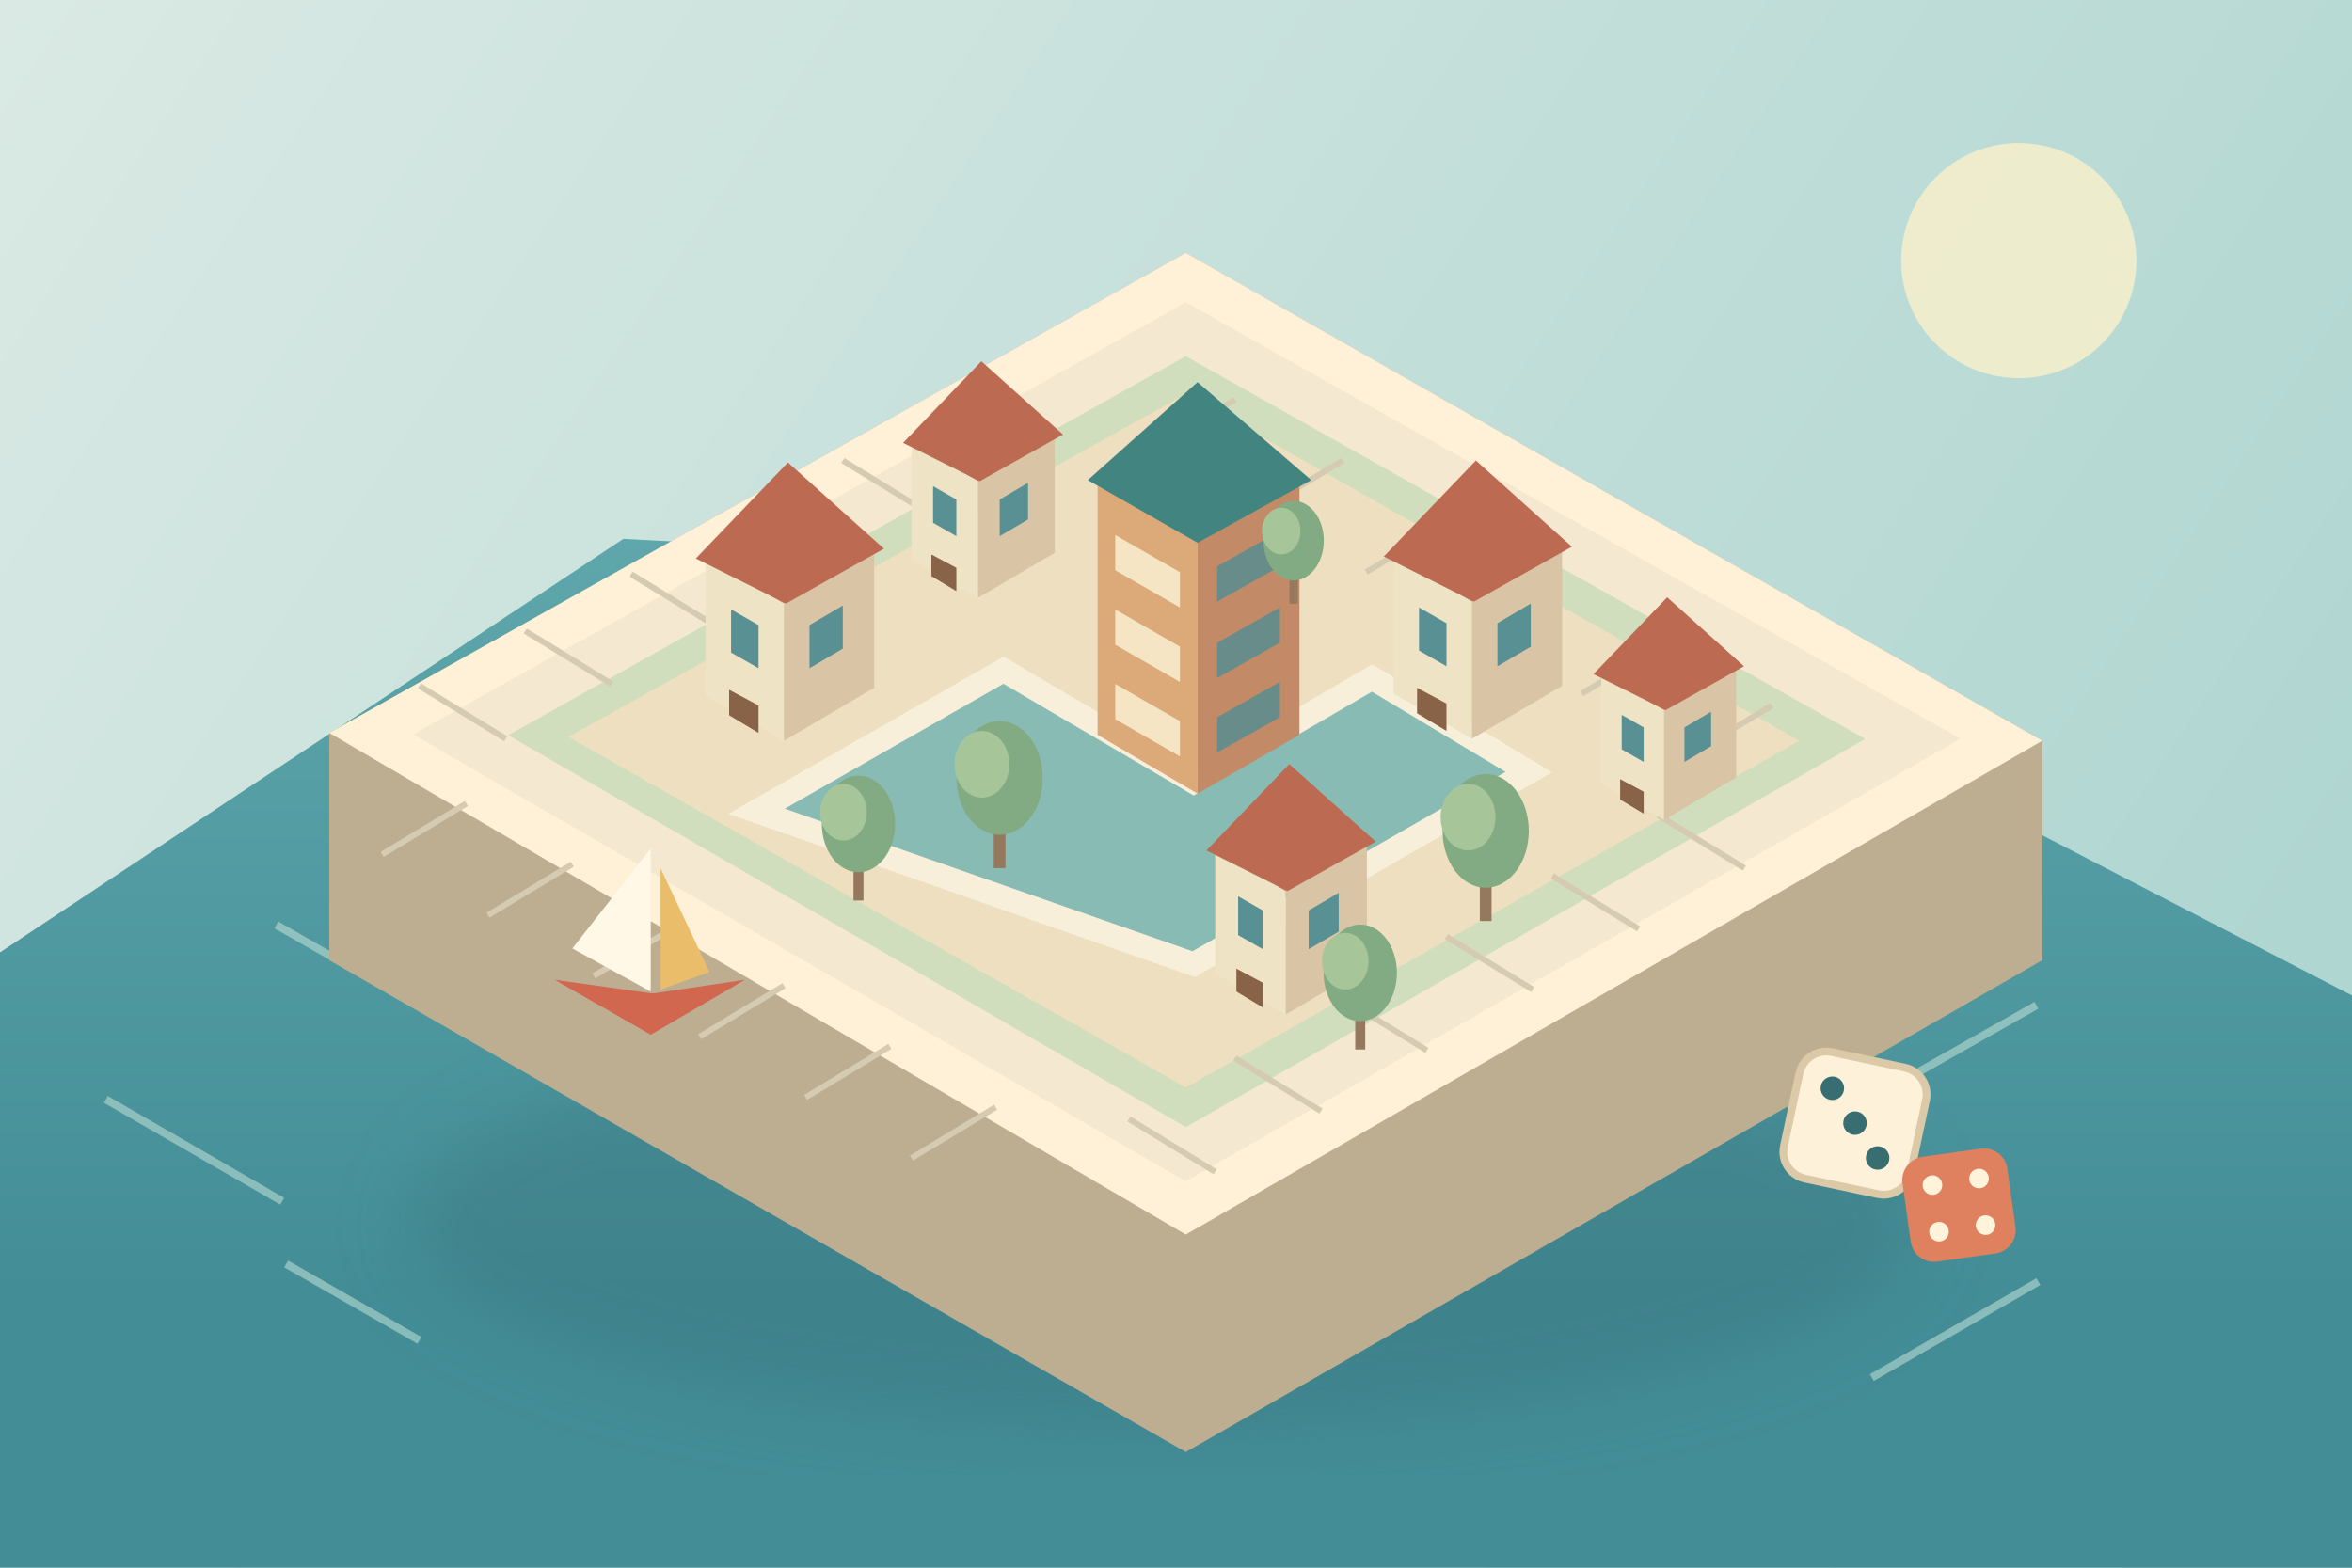
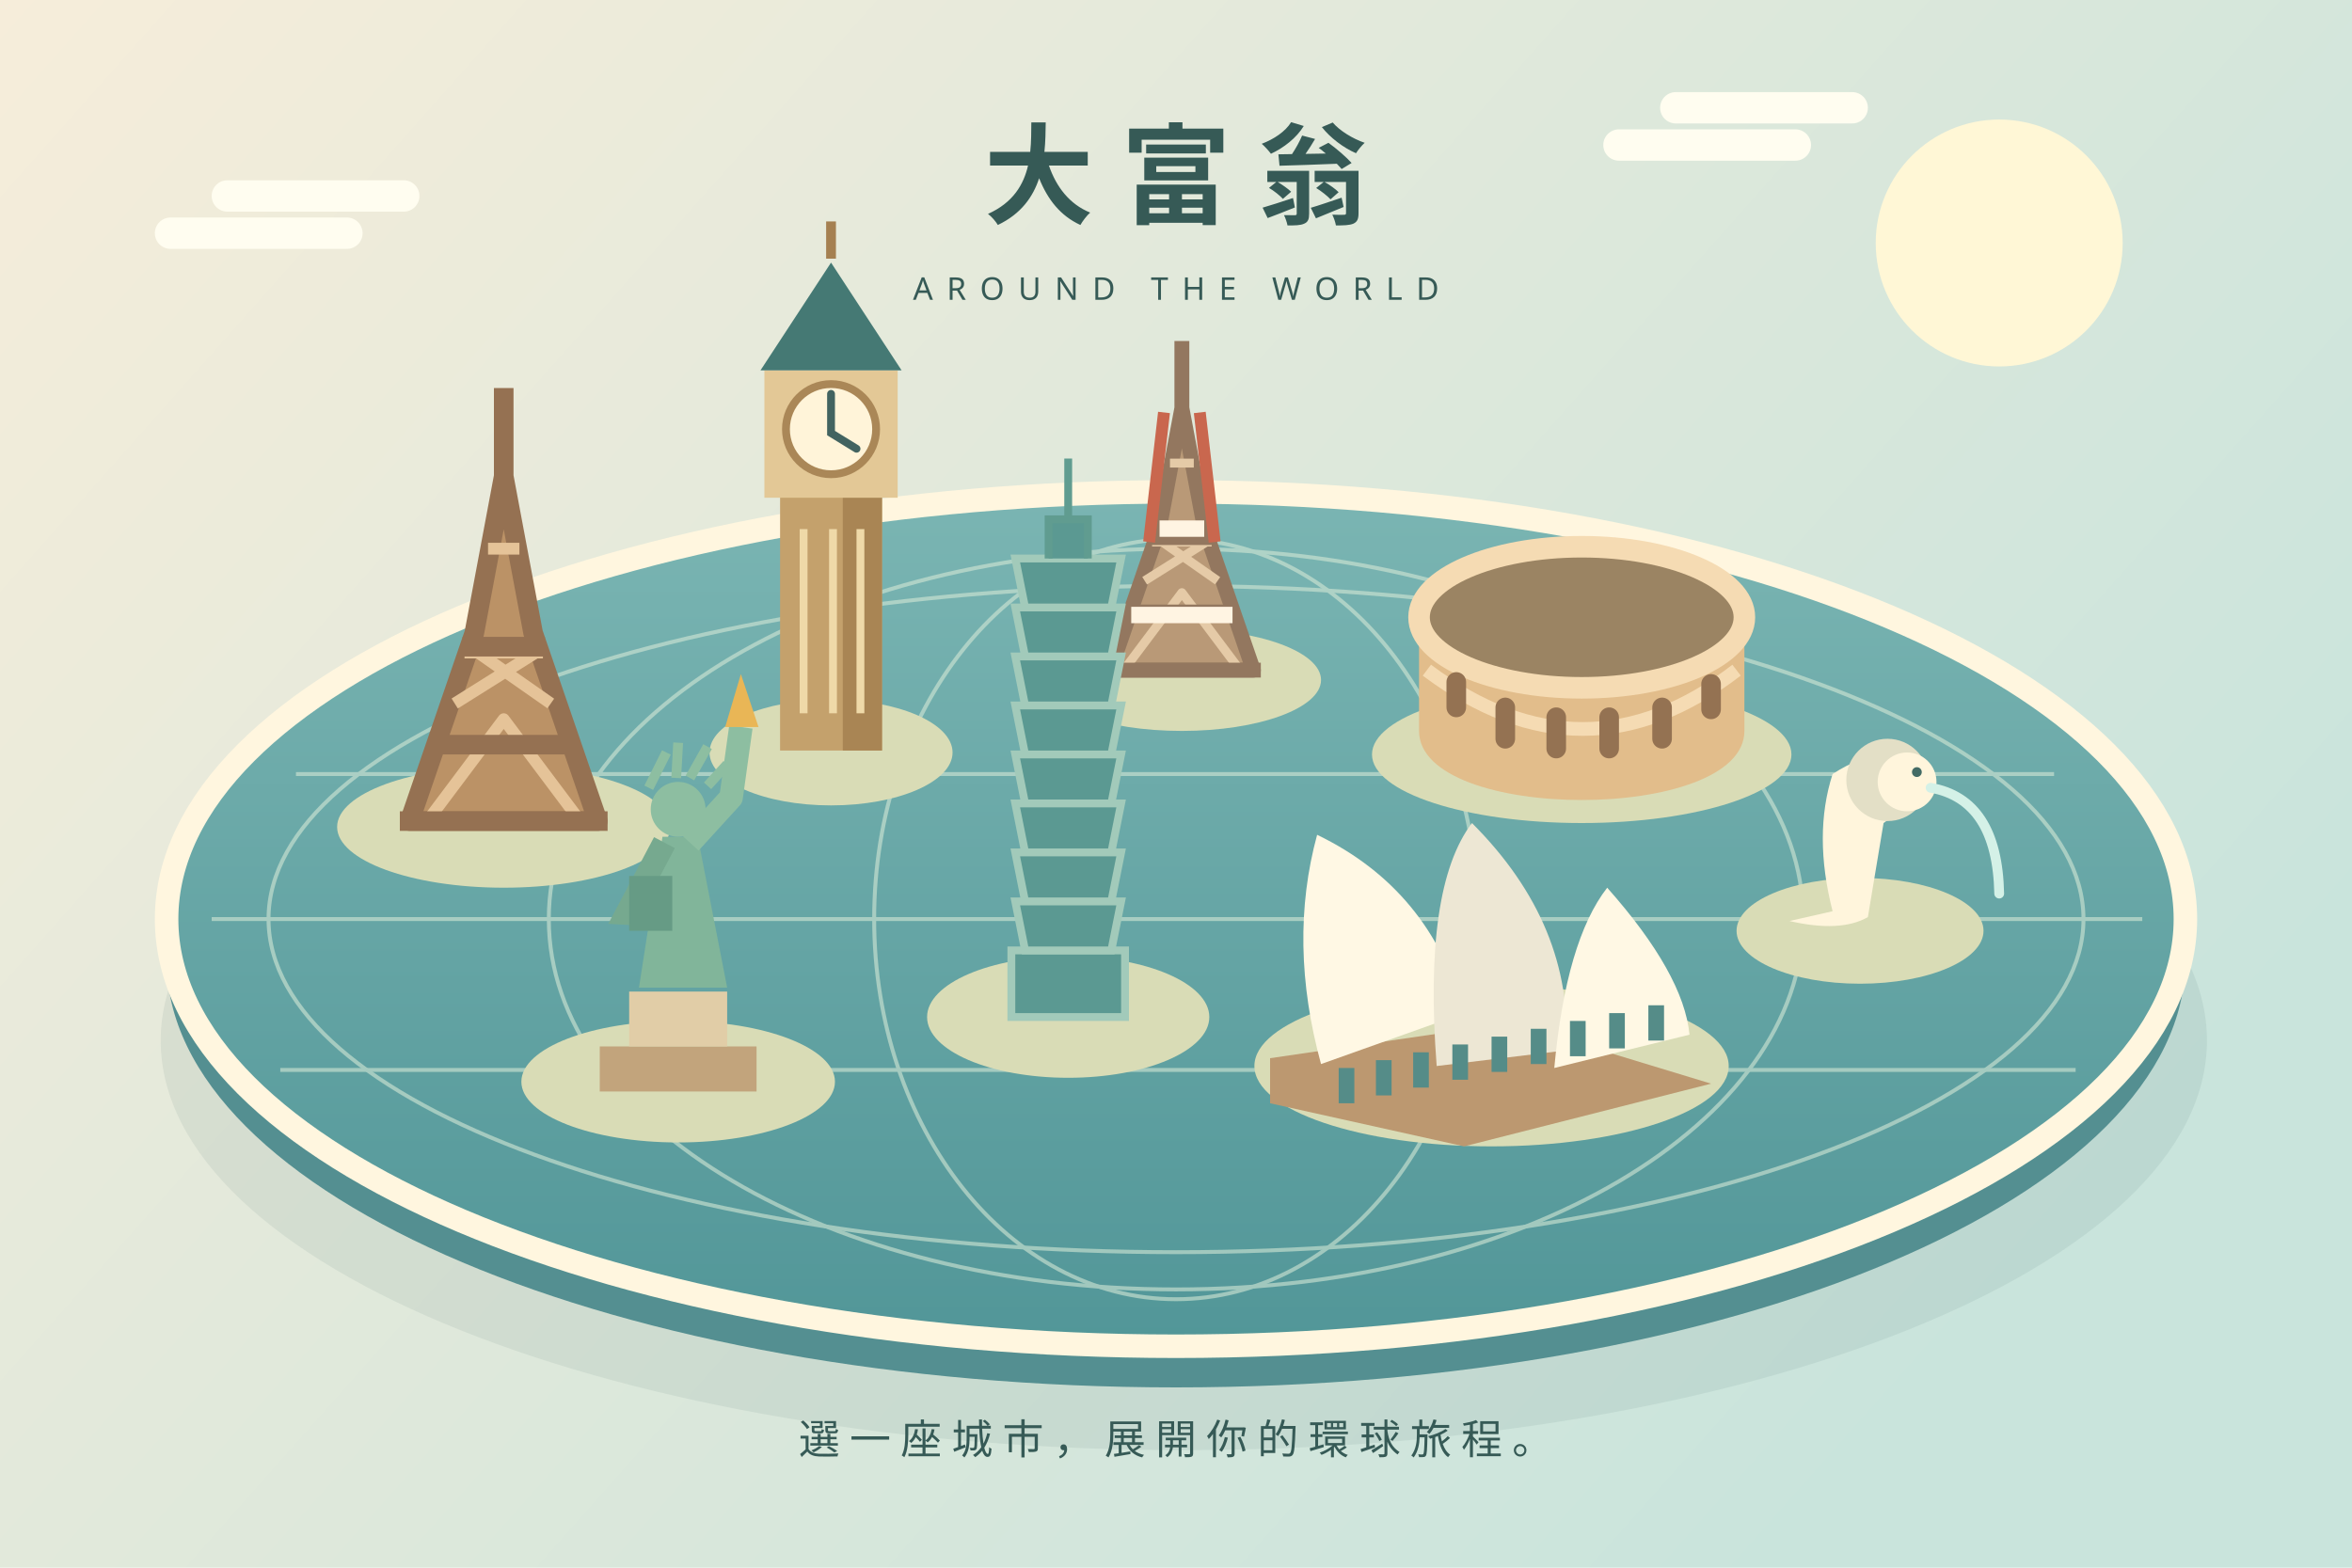
- <svg xmlns="http://www.w3.org/2000/svg" viewBox="0 0 1200 800" fill="none">
+ <svg xmlns="http://www.w3.org/2000/svg" viewBox="0 0 1200 800" fill="none" role="img" aria-labelledby="title desc">
  <defs>
-     <linearGradient id="sky" x2="1200" y2="800" gradientUnits="userSpaceOnUse">
-       <stop stop-color="#dae9e4" />
-       <stop offset="1" stop-color="#a9d3ce" />
+     <linearGradient id="sky" x2="900" y2="800" gradientUnits="userSpaceOnUse">
+       <stop stop-color="#f6edda" />
+       <stop offset="1" stop-color="#c9e4dc" />
    </linearGradient>
-     <linearGradient id="sea" x2="0" y2="660" gradientUnits="userSpaceOnUse">
-       <stop stop-color="#72b9b9" />
-       <stop offset="1" stop-color="#438d97" />
+     <linearGradient id="ocean" x2="0" y2="800" gradientUnits="userSpaceOnUse">
+       <stop stop-color="#92c7c2" />
+       <stop offset="1" stop-color="#478e91" />
    </linearGradient>
-     <filter id="shadow">
-       <feGaussianBlur stdDeviation="18" />
-     </filter>
-     <g id="house">
-       <path d="M0 0 46-27 86-4 40 23Z" fill="#d58163" />
-       <path d="M0 0v70l40 23V23Z" fill="#efe3c6" />
-       <path d="m40 23 46-27v70L40 93Z" fill="#d9c5a5" />
-       <path d="M-5 0 42-49 91-5 41 23Z" fill="#bc6b52" />
-       <path d="M13 26v22l14 8V34Z" fill="#589093" />
-       <path d="m53 34 17-10v22L53 56Z" fill="#589093" />
-       <path d="M12 67v13l15 9V75Z" fill="#886347" />
-     </g>
-     <g id="tree">
-       <path d="M-3 4h6v39h-6z" fill="#94795e" />
-       <ellipse cy="-3" rx="22" ry="29" fill="#82aa83" />
-       <ellipse cx="-9" cy="-10" rx="14" ry="17" fill="#a6c69a" />
-     </g>
-     <g id="tower">
-       <path d="m0 0 51-29 52 29-52 30Z" fill="#eee6ce" />
-       <path d="M0 0v129l51 30V30Z" fill="#dcaa79" />
-       <path d="m51 30 52-30v129l-52 30Z" fill="#c28a66" />
-       <path d="m9 27 33 19v18L9 45zm0 38 33 19v18L9 83zm0 38 33 19v18L9 121z" fill="#f5e5c5" />
-       <path d="m61 43 32-18v18L61 61zm0 39 32-18v18l-32 18zm0 38 32-18v18l-32 18z" fill="#678c8a" />
-       <path d="m-5-1 56-50 58 50-58 32Z" fill="#428580" />
+     <g id="tower" stroke="#957152" stroke-width="10" stroke-linejoin="round">
+       <path d="M0 0v45L-15 125-48 221h96L15 125 0 45" fill="#bb9266" />
+       <path d="M-34 183h68M-20 135h40M-8 82H8M-39 221l39-52 39 52M-25 161l43-27M-16 133 24 161" stroke="#e5c398" stroke-width="6" />
+       <path d="M-53 221h106M-36 182h72M-21 132h42" />
    </g>
  </defs>
  <path fill="url(#sky)" d="M0 0h1200v800H0z" />
-   <circle cx="1030" cy="133" r="60" fill="#faf0cb" opacity=".8" />
-   <path d="M0 486 318 275l480 25 402 208v292H0Z" fill="url(#sea)" />
-   <g stroke="#c2e1d7" stroke-width="4" opacity=".55">
-     <path d="m54 561 90 52m-3-141 63 36m729 65 106-60m-84 190 85-49m-894-9 68 39" />
+   <circle cx="1020" cy="124" r="63" fill="#fff7d6" />
+   <path d="M87 119h90m-61-19h90M826 74h90m-61-19h90" stroke="#fffdf0" stroke-width="16" stroke-linecap="round" />
+   <ellipse cx="604" cy="531" rx="522" ry="209" fill="#365b6015" />
+   <ellipse cx="600" cy="490" rx="515" ry="218" fill="#548f91" />
+   <ellipse cx="600" cy="469" rx="515" ry="218" fill="url(#ocean)" stroke="#fff6df" stroke-width="12" />
+   <g stroke="#d3e7d5" opacity=".6" stroke-width="2">
+     <ellipse cx="600" cy="469" rx="463" ry="170" />
+     <ellipse cx="600" cy="469" rx="320" ry="189" />
+     <ellipse cx="600" cy="469" rx="154" ry="194" />
+     <path d="M108 469h985M151 395h897M143 546h916" />
  </g>
-   <ellipse cx="594" cy="625" rx="385" ry="106" fill="#326770" opacity=".28" filter="url(#shadow)" />
-   <path d="m168 374 437-245 437 249v112L605 741 168 490Z" fill="#bdad91" />
-   <path d="m168 374 437-245 437 249L605 630Z" fill="#fff1d7" />
-   <path d="m235 375 370-207 371 209L605 589Z" fill="#d0debd" stroke="#f4e9d0" stroke-width="24" />
-   <path d="m290 376 315-175 313 177-313 177Z" fill="#eddfbf" />
-   <g stroke="#d5cbb2" stroke-width="3">
-     <path d="m214 350 44 27m10-55 44 27m10-56 44 27m10-56 44 27m10-56 44 27m10-55 44 27m102-30-43 26m98 5-43 26m98 5-43 26m98 5-43 26m98 5-43 26m97 6-43 26m29 57-44-27m-10 58-44-27m-10 58-44-27m-10 58-44-27m-10 58-44-27m-10 58-44-27m-111 20 43-26m-97-5 43-26m-97-5 43-26m-97-5 43-26m-97-5 43-26m-97-5 43-26" />
+   <g fill="#d9dcb6">
+     <ellipse cx="257" cy="422" rx="85" ry="31" />
+     <ellipse cx="424" cy="384" rx="62" ry="27" />
+     <ellipse cx="603" cy="347" rx="71" ry="26" />
+     <ellipse cx="807" cy="385" rx="107" ry="35" />
+     <ellipse cx="949" cy="475" rx="63" ry="27" />
+     <ellipse cx="761" cy="544" rx="121" ry="41" />
+     <ellipse cx="545" cy="519" rx="72" ry="31" />
+     <ellipse cx="346" cy="552" rx="80" ry="31" />
  </g>
-   <path d="m386 414 126-72 97 57 91-53 80 48-171 98Z" fill="#88bbb4" stroke="#f8efda" stroke-width="12" />
-   <use href="#house" transform="translate(360 285)" />
-   <use href="#house" transform="translate(465 226) scale(.85)" />
-   <use href="#tower" transform="translate(560 246)" />
-   <use href="#house" transform="translate(711 284)" />
-   <use href="#house" transform="translate(817 344) scale(.8)" />
-   <use href="#house" transform="translate(620 434) scale(.9)" />
-   <use href="#tree" transform="translate(510 400)" />
-   <use href="#tree" transform="translate(438 423) scale(.85)" />
-   <use href="#tree" transform="translate(758 427)" />
-   <use href="#tree" transform="translate(694 499) scale(.85)" />
-   <use href="#tree" transform="translate(660 278) scale(.7)" />
-   <path d="m283 500 49 28 48-28-47 7Z" fill="#d0674e" />
-   <path d="M332 506v-73l-40 51Z" fill="#fff8e7" />
-   <path d="m337 443 25 53-25 9Z" fill="#e9bd69" />
-   <g transform="translate(921 534) rotate(12)">
-     <rect width="66" height="66" rx="14" fill="#fdf2d9" stroke="#dcc9a7" stroke-width="4" />
-     <g fill="#386d72">
-       <circle cx="18" cy="18" r="6" />
-       <circle cx="48" cy="48" r="6" />
-       <circle cx="33" cy="33" r="6" />
+   <use href="#tower" transform="translate(257 198)" />
+   <g transform="translate(424 149)">
+     <path d="M-26 79h52v155h-52z" fill="#c4a16c" />
+     <path d="M6 79h20v155H6z" fill="#a98554" />
+     <path d="M-34 40h68v65h-68z" fill="#e3c896" />
+     <path d="m-36 40 36-55 36 55Z" fill="#457974" />
+     <path d="M0-17v-19" stroke="#a58051" stroke-width="5" />
+     <circle cy="70" r="23" fill="#fff4d9" stroke="#aa8757" stroke-width="4" />
+     <path d="M0 52v20l13 8" stroke="#426360" stroke-width="4" stroke-linecap="round" />
+     <path d="M-14 121v94m15-94v94m14-94v94" stroke="#efd9a8" stroke-width="4" />
+   </g>
+   <g transform="translate(603 174) scale(.76)">
+     <use href="#tower" style="filter:sepia(.3)" />
+     <path d="M-15 126h30M-34 184h68" stroke="#fff4e2" stroke-width="11" />
+     <path d="m-12 48-10 87M12 48l10 87" stroke="#c9674e" stroke-width="8" />
+   </g>
+   <g transform="translate(807 315)">
+     <ellipse rx="83" ry="36" fill="#9b8463" />
+     <path d="M-83 0v58c0 47 166 47 166 0V0c-8 49-158 49-166 0Z" fill="#e2bd8b" />
+     <ellipse rx="83" ry="36" stroke="#f5dbb3" stroke-width="11" />
+     <path d="M-79 27q80 60 158 0" stroke="#f5dbb3" stroke-width="7" />
+     <g stroke="#947252" stroke-width="10" stroke-linecap="round">
+       <path d="M-64 33v13m25 0v16m26-11v16m27-16v16m27-21v16m25-28v13" />
    </g>
  </g>
-   <g transform="translate(969 592) rotate(-8)">
-     <rect width="54" height="54" rx="12" fill="#df815f" />
-     <g fill="#fff3d9">
-       <circle cx="15" cy="15" r="5" />
-       <circle cx="39" cy="15" r="5" />
-       <circle cx="15" cy="39" r="5" />
-       <circle cx="39" cy="39" r="5" />
-     </g>
+   <g transform="translate(949 414)">
+     <path d="M-14 51q-10-39 0-70c38-25 52 8 26 25L4 54q-14 8-40 2Z" fill="#fff5dc" />
+     <circle cx="14" cy="-16" r="21" fill="#e3dfc6" />
+     <circle cx="24" cy="-15" r="15" fill="#fff5dc" />
+     <circle cx="29" cy="-20" r="2.5" fill="#436b65" />
+     <path d="M36-12q34 6 35 54" stroke="#d4f1e7" stroke-width="5" stroke-linecap="round" />
+   </g>
+   <g transform="translate(756 513)">
+     <path d="m-108 27 123-18 102 31-126 32-99-22z" fill="#bc9870" />
+     <path d="M-82 30q-17-62-2-117 58 28 75 91Z" fill="#fff8e4" />
+     <path d="M-23 31q-7-91 18-124 52 52 48 116Z" fill="#ede7d4" />
+     <path d="M37 32q6-65 27-92 39 44 42 75Z" fill="#fff8e4" />
+     <path d="M-69 32v18m19-22v18m19-22v18m20-22v18m20-22v18m20-22v18m20-22v18m20-22v18m20-22v18" stroke="#558c88" stroke-width="8" />
+   </g>
+   <g transform="translate(545 500)" fill="#5b9992" stroke="#a2caba" stroke-width="4">
+     <path d="M-29-15h58v34h-58z" />
+     <path d="m-22-15-5-25h54l-5 25zm0-25-5-25h54l-5 25zm0-25-5-25h54l-5 25zm0-25-5-25h54l-5 25zm0-25-5-25h54l-5 25zm0-25-5-25h54l-5 25zm0-25-5-25h54l-5 25zm0-25-5-25h54l-5 25Z" />
+     <path d="M-10-215v-20h20v20M0-235v-31" stroke="#609c90" />
+   </g>
+   <g transform="translate(346 534)">
+     <path d="M-40 0h80v23h-80z" fill="#c2a47c" />
+     <path d="M-25-28h50V0h-50z" fill="#e1cda7" />
+     <path d="m-20-30 12-77h18l15 77Z" fill="#81b59a" />
+     <circle cy="-121" r="14" fill="#8dbea1" />
+     <path d="M6-104 27-127l5-36" stroke="#8dbea1" stroke-width="12" stroke-linejoin="round" />
+     <path d="m-7-104-19 36 16 1" stroke="#76a98f" stroke-width="12" />
+     <path d="M-25-87h22v28h-22z" fill="#669b85" />
+     <path d="M-15-132-6-150m5 13 1-18m6 18 9-16m0 20 10-11" stroke="#8dbea1" stroke-width="5" />
+     <path d="m24-163 8-27 9 27Z" fill="#e9b656" />
+   </g>
+   <g fill="#365a56" font-family="Microsoft JhengHei,Noto Sans TC,sans-serif" text-anchor="middle">
+     <text x="600" y="110" font-size="56" font-weight="700" letter-spacing="14">大富翁</text>
+     <text x="600" y="153" font-size="16" letter-spacing="7">AROUND THE WORLD</text>
+     <text x="600" y="742" font-size="21" letter-spacing="5">選一座城市，展開你的環球旅程。</text>
  </g>
</svg>
